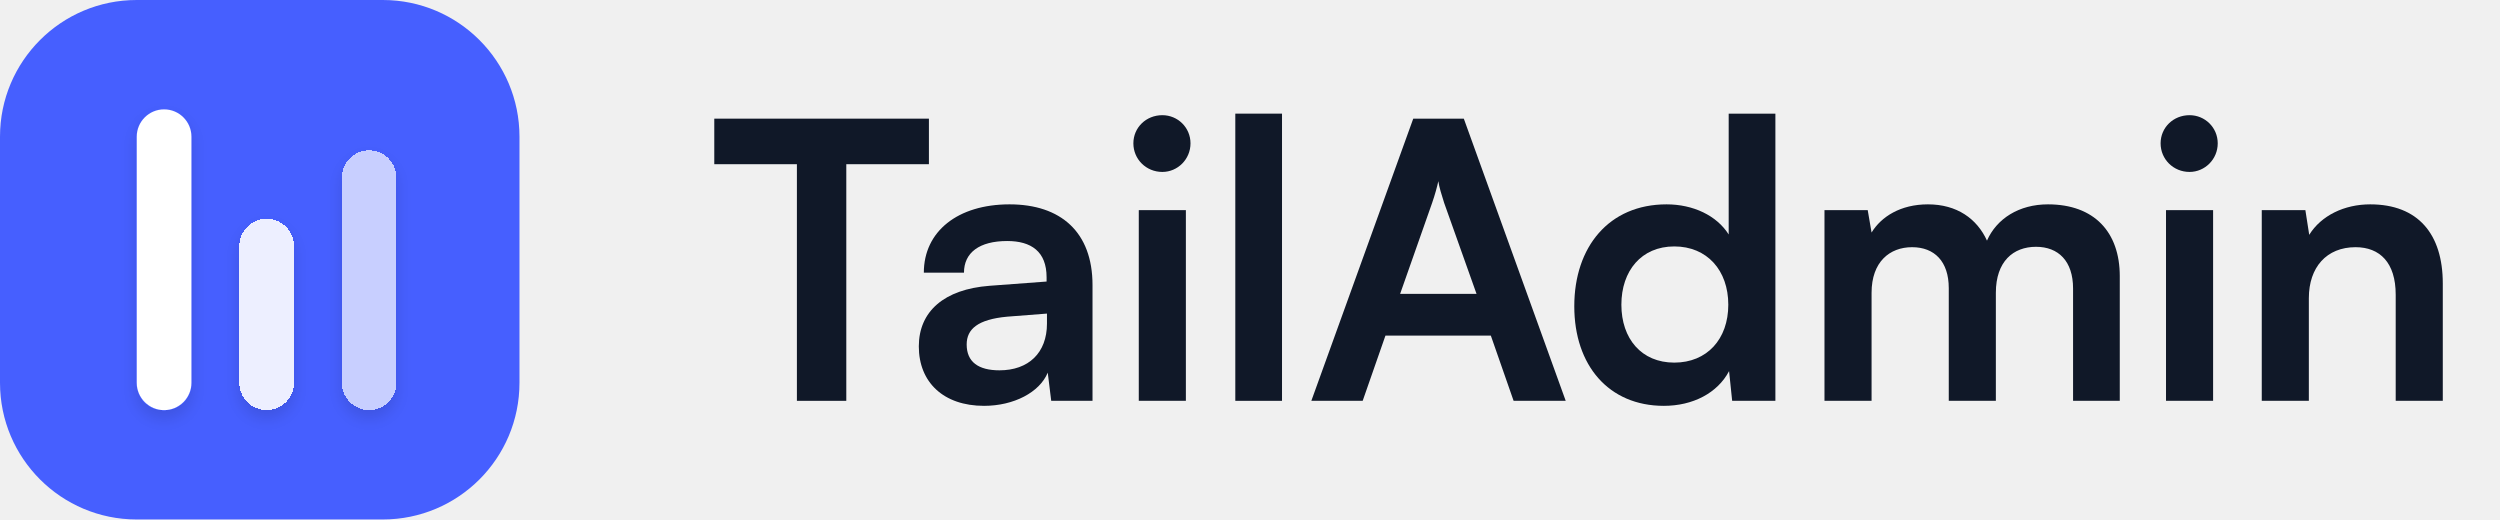
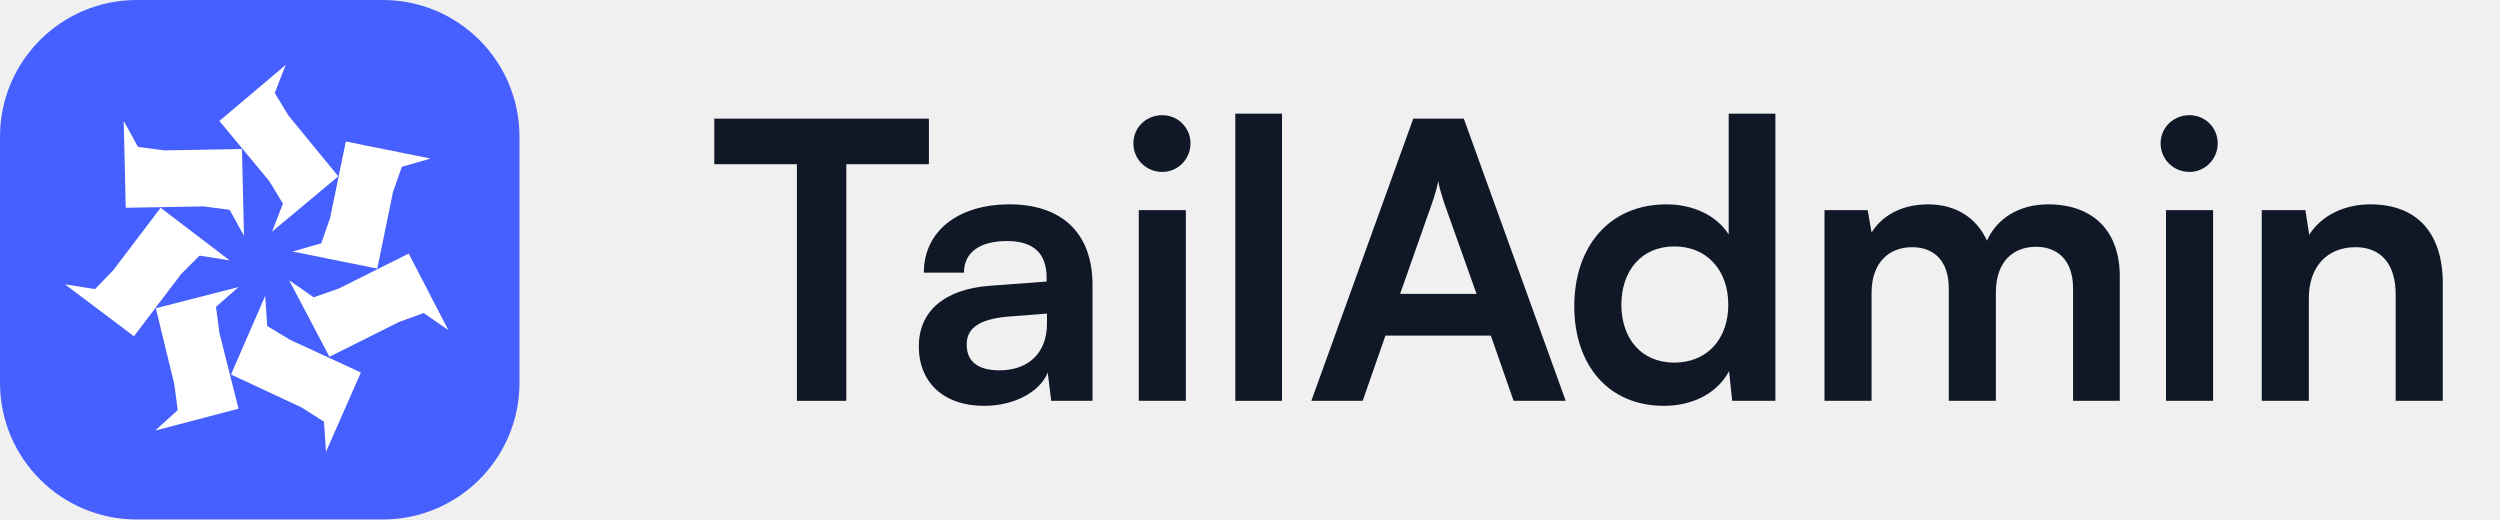
<svg xmlns="http://www.w3.org/2000/svg" width="154" height="32" viewBox="0 0 154 32" fill="none">
  <path d="M0 8.421C0 3.77 3.77 0 8.421 0H23.579C28.23 0 32 3.77 32 8.421V23.579C32 28.23 28.23 32 23.579 32H8.421C3.77 32 0 28.23 0 23.579V8.421Z" fill="#465FFF" />
-   <g filter="url(#filter0_d_1624_24907)">
-     <path d="M8.424 8.422C8.424 7.491 9.178 6.737 10.108 6.737V6.737C11.038 6.737 11.792 7.491 11.792 8.422V23.579C11.792 24.51 11.038 25.264 10.108 25.264V25.264C9.178 25.264 8.424 24.51 8.424 23.579V8.422Z" fill="white" />
-   </g>
-   <g filter="url(#filter1_d_1624_24907)">
-     <path d="M14.742 15.157C14.742 14.227 15.496 13.473 16.426 13.473V13.473C17.357 13.473 18.111 14.227 18.111 15.157V23.578C18.111 24.508 17.357 25.262 16.426 25.262V25.262C15.496 25.262 14.742 24.508 14.742 23.578V15.157Z" fill="white" fill-opacity="0.9" shape-rendering="crispEdges" />
-   </g>
-   <g filter="url(#filter2_d_1624_24907)">
-     <path d="M21.055 10.946C21.055 10.016 21.809 9.262 22.739 9.262V9.262C23.669 9.262 24.423 10.016 24.423 10.946V23.578C24.423 24.508 23.669 25.262 22.739 25.262V25.262C21.809 25.262 21.055 24.508 21.055 23.578V10.946Z" fill="white" fill-opacity="0.7" shape-rendering="crispEdges" />
+   <g transform="translate(4, 4) scale(0.421)" fill="white">
+     <path d="M40 16.3L32.7 7.4L30.7 4.1L32.3 0L22.6 8.2L29.9 17L31.9 20.3L30.3 24.4L40 16.3Z" />
+     <path d="M25.9 12.3L14.5 12.5L10.7 12L8.6 8.2L8.9 20.9L20.3 20.7L24.1 21.2L26.2 25L25.9 12.3Z" />
+     <path d="M14 20.9L7.1 30L4.4 32.8L0 32.1L10.1 39.7L17 30.6L19.7 27.9L24.1 28.6L14 20.9Z" />
+     <path d="M13.3 35.6L16 46.7L16.5 50.5L13.2 53.5L25.4 50.3L22.6 39.2L22.1 35.4L25.4 32.5L13.3 35.6Z" />
+     <path d="M24.3 45.3L34.6 50.1L37.9 52.2L38.2 56.6L43.3 45L32.9 40.2L29.6 38.2L29.3 33.8L24.3 45.3Z" />
+     <path d="M38.7 42.7L48.9 37.6L52.5 36.3L56.1 38.8L50.3 27.6L40.1 32.7L36.4 34L32.8 31.5L38.7 42.7Z" />
+     <path d="M45.7 29.8L48 18.6L49.3 14.9L53.5 13.7L41.1 11.2L38.8 22.4L37.5 26.1L33.3 27.3L45.7 29.8Z" />
  </g>
  <path d="M44 10.115H49.089V24.691H52.132V10.115H57.221V7.309H44V10.115Z" fill="#101828" />
  <path d="M60.617 25C62.448 25 64.042 24.168 64.541 22.955L64.755 24.691H67.299V17.558C67.299 14.3 65.349 12.588 62.187 12.588C59.001 12.588 56.908 14.252 56.908 16.797H59.381C59.381 15.56 60.332 14.847 62.044 14.847C63.519 14.847 64.47 15.489 64.47 17.082V17.343L60.95 17.605C58.168 17.819 56.599 19.174 56.599 21.338C56.599 23.549 58.121 25 60.617 25ZM61.569 22.812C60.261 22.812 59.547 22.289 59.547 21.219C59.547 20.268 60.237 19.674 62.044 19.507L64.493 19.317V19.935C64.493 21.742 63.352 22.812 61.569 22.812Z" fill="#101828" />
  <path d="M71.6 10.591C72.551 10.591 73.335 9.806 73.335 8.831C73.335 7.856 72.551 7.095 71.6 7.095C70.601 7.095 69.816 7.856 69.816 8.831C69.816 9.806 70.601 10.591 71.6 10.591ZM70.149 24.691H73.05V12.944H70.149V24.691Z" fill="#101828" />
  <path d="M78.972 24.691V7H76.095V24.691H78.972Z" fill="#101828" />
  <path d="M83.941 24.691L85.344 20.672H91.835L93.238 24.691H96.448L90.171 7.309H87.056L80.778 24.691H83.941ZM88.221 12.493C88.387 12.017 88.53 11.494 88.601 11.161C88.649 11.518 88.815 12.041 88.958 12.493L90.955 18.104H86.247L88.221 12.493Z" fill="#101828" />
  <path d="M102.493 25C104.276 25 105.798 24.215 106.511 22.86L106.701 24.691H109.364V7H106.487V14.443C105.75 13.277 104.3 12.588 102.659 12.588C99.116 12.588 96.976 15.203 96.976 18.865C96.976 22.503 99.092 25 102.493 25ZM103.135 22.337C101.113 22.337 99.877 20.863 99.877 18.77C99.877 16.678 101.113 15.18 103.135 15.18C105.156 15.18 106.463 16.654 106.463 18.77C106.463 20.886 105.156 22.337 103.135 22.337Z" fill="#101828" />
  <path d="M115.289 24.691V18.033C115.289 16.131 116.406 15.227 117.785 15.227C119.164 15.227 120.044 16.107 120.044 17.748V24.691H122.945V18.033C122.945 16.107 124.015 15.203 125.418 15.203C126.797 15.203 127.701 16.083 127.701 17.771V24.691H130.578V17.011C130.578 14.3 129.008 12.588 126.155 12.588C124.372 12.588 122.993 13.468 122.398 14.823C121.78 13.468 120.543 12.588 118.76 12.588C117.072 12.588 115.883 13.349 115.289 14.324L115.051 12.944H112.388V24.691H115.289Z" fill="#101828" />
  <path d="M134.876 10.591C135.827 10.591 136.612 9.806 136.612 8.831C136.612 7.856 135.827 7.095 134.876 7.095C133.877 7.095 133.093 7.856 133.093 8.831C133.093 9.806 133.877 10.591 134.876 10.591ZM133.426 24.691H136.327V12.944H133.426V24.691Z" fill="#101828" />
  <path d="M142.225 24.691V18.366C142.225 16.464 143.318 15.227 145.102 15.227C146.6 15.227 147.575 16.178 147.575 18.152V24.691H150.476V17.462C150.476 14.419 148.954 12.588 146.005 12.588C144.412 12.588 142.985 13.277 142.248 14.466L142.011 12.944H139.324V24.691H142.225Z" fill="#101828" />
-   <defs>
-     <filter id="filter0_d_1624_24907" x="7.424" y="6.237" width="5.368" height="20.526" filterUnits="userSpaceOnUse" color-interpolation-filters="sRGB">
-       <feFlood flood-opacity="0" result="BackgroundImageFix" />
-       <feColorMatrix in="SourceAlpha" type="matrix" values="0 0 0 0 0 0 0 0 0 0 0 0 0 0 0 0 0 0 127 0" result="hardAlpha" />
-       <feOffset dy="0.5" />
-       <feGaussianBlur stdDeviation="0.5" />
-       <feComposite in2="hardAlpha" operator="out" />
-       <feColorMatrix type="matrix" values="0 0 0 0 0 0 0 0 0 0 0 0 0 0 0 0 0 0 0.12 0" />
-       <feBlend mode="normal" in2="BackgroundImageFix" result="effect1_dropShadow_1624_24907" />
-       <feBlend mode="normal" in="SourceGraphic" in2="effect1_dropShadow_1624_24907" result="shape" />
-     </filter>
-     <filter id="filter1_d_1624_24907" x="13.742" y="12.973" width="5.368" height="13.79" filterUnits="userSpaceOnUse" color-interpolation-filters="sRGB">
-       <feFlood flood-opacity="0" result="BackgroundImageFix" />
-       <feColorMatrix in="SourceAlpha" type="matrix" values="0 0 0 0 0 0 0 0 0 0 0 0 0 0 0 0 0 0 127 0" result="hardAlpha" />
-       <feOffset dy="0.5" />
-       <feGaussianBlur stdDeviation="0.5" />
-       <feComposite in2="hardAlpha" operator="out" />
-       <feColorMatrix type="matrix" values="0 0 0 0 0 0 0 0 0 0 0 0 0 0 0 0 0 0 0.12 0" />
-       <feBlend mode="normal" in2="BackgroundImageFix" result="effect1_dropShadow_1624_24907" />
-       <feBlend mode="normal" in="SourceGraphic" in2="effect1_dropShadow_1624_24907" result="shape" />
-     </filter>
-     <filter id="filter2_d_1624_24907" x="20.055" y="8.762" width="5.368" height="18" filterUnits="userSpaceOnUse" color-interpolation-filters="sRGB">
-       <feFlood flood-opacity="0" result="BackgroundImageFix" />
-       <feColorMatrix in="SourceAlpha" type="matrix" values="0 0 0 0 0 0 0 0 0 0 0 0 0 0 0 0 0 0 127 0" result="hardAlpha" />
-       <feOffset dy="0.5" />
-       <feGaussianBlur stdDeviation="0.5" />
-       <feComposite in2="hardAlpha" operator="out" />
-       <feColorMatrix type="matrix" values="0 0 0 0 0 0 0 0 0 0 0 0 0 0 0 0 0 0 0.12 0" />
-       <feBlend mode="normal" in2="BackgroundImageFix" result="effect1_dropShadow_1624_24907" />
-       <feBlend mode="normal" in="SourceGraphic" in2="effect1_dropShadow_1624_24907" result="shape" />
-     </filter>
-   </defs>
</svg>
